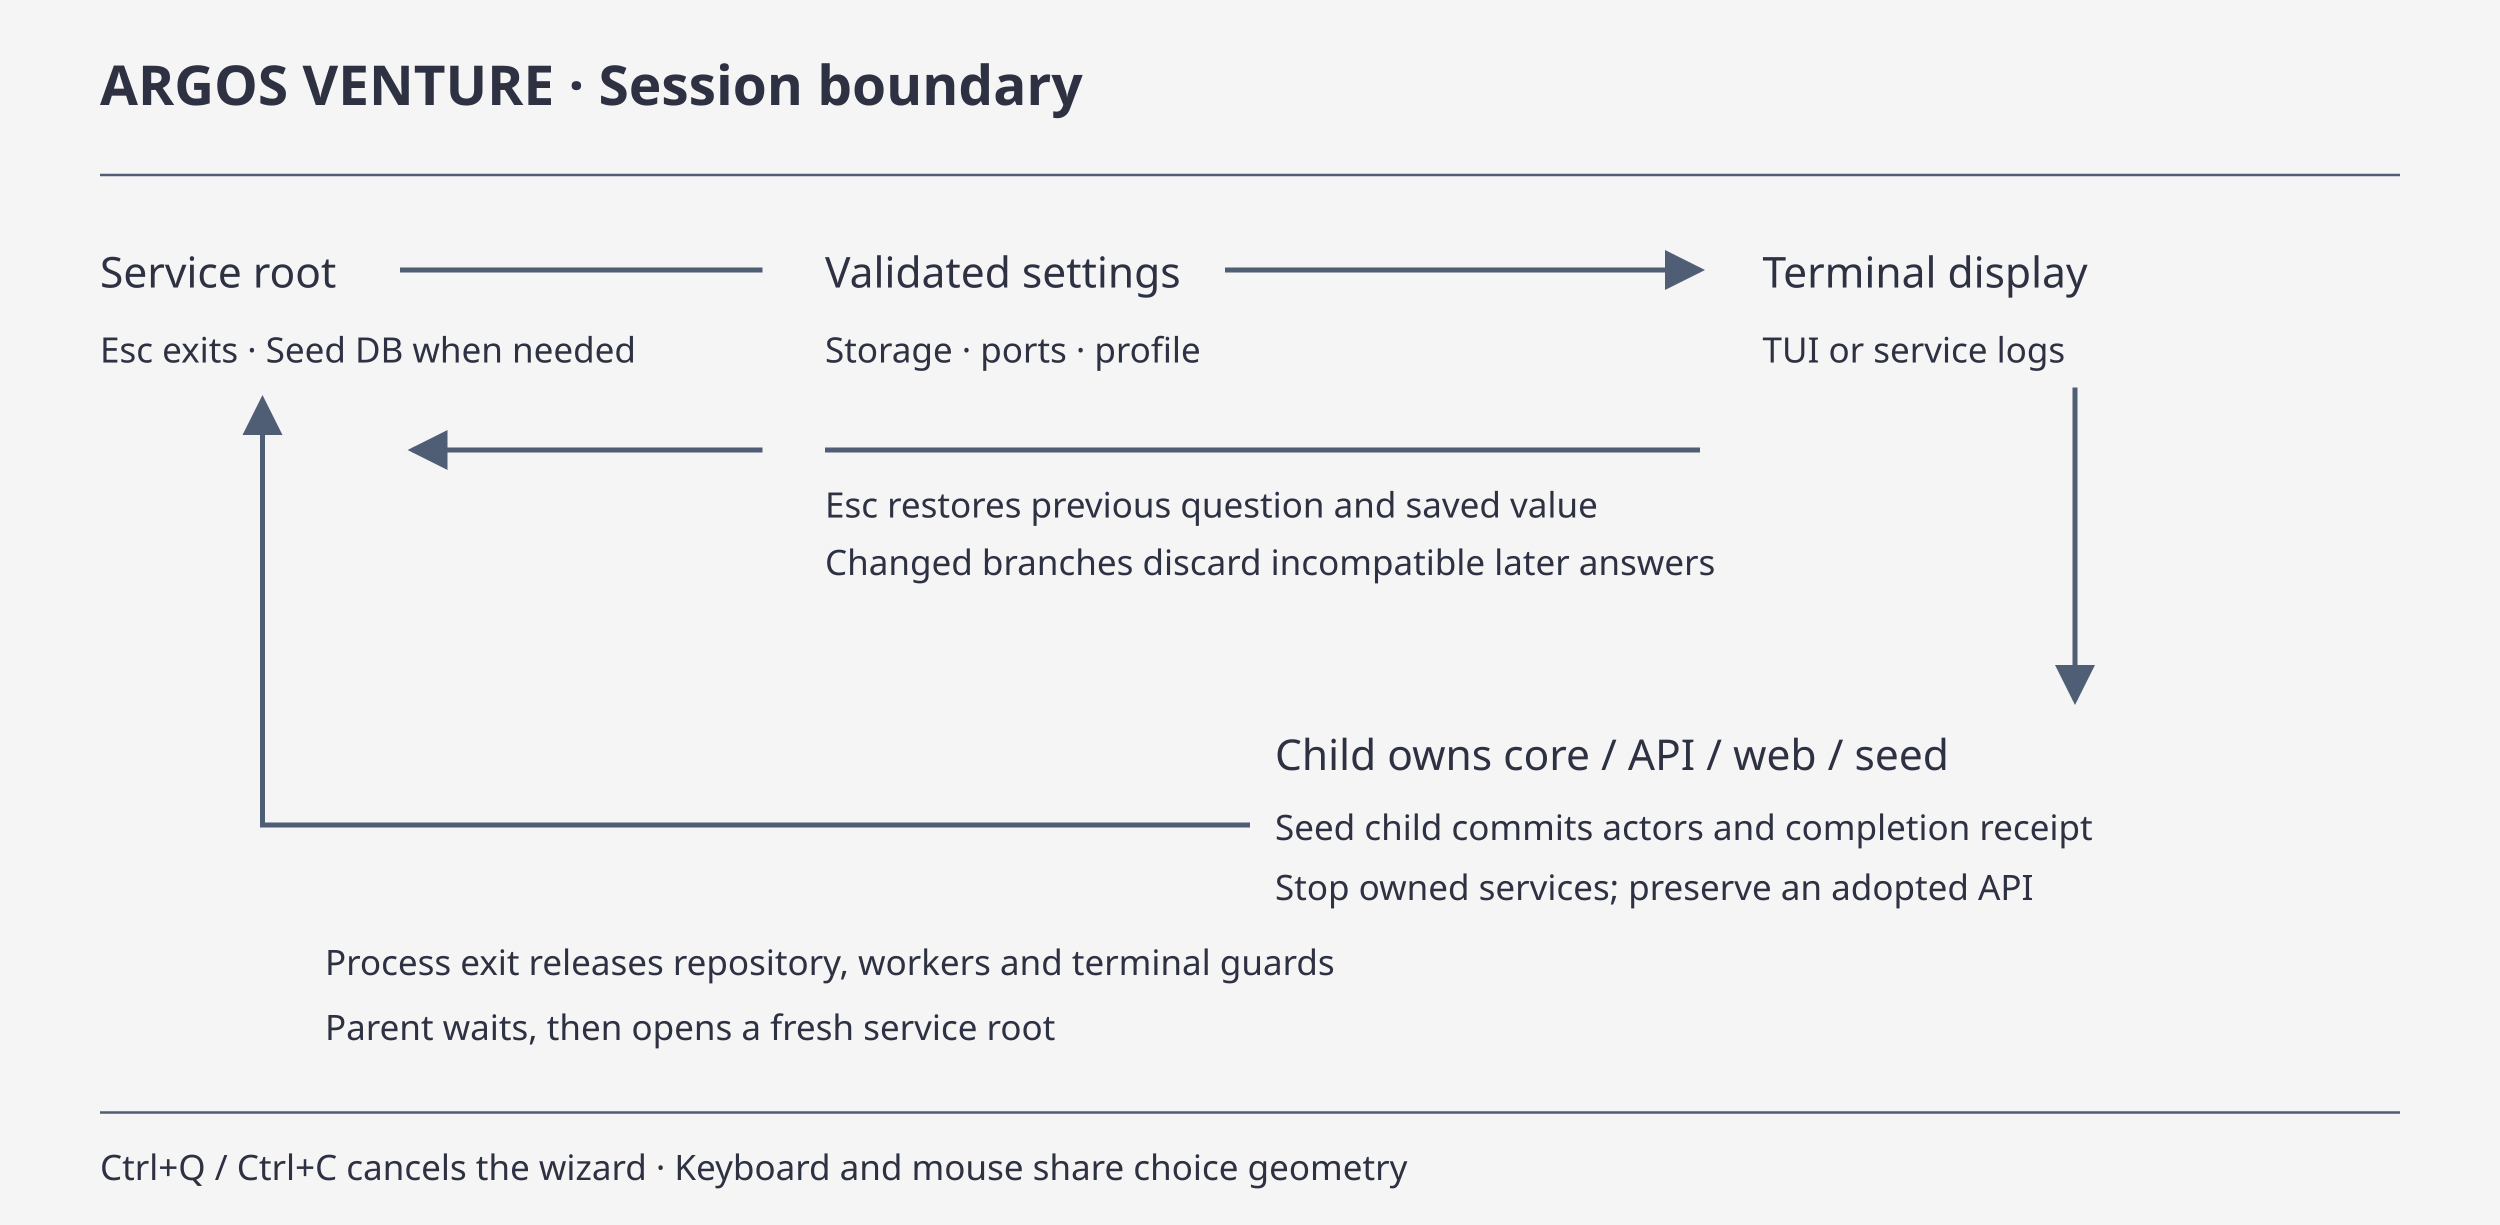
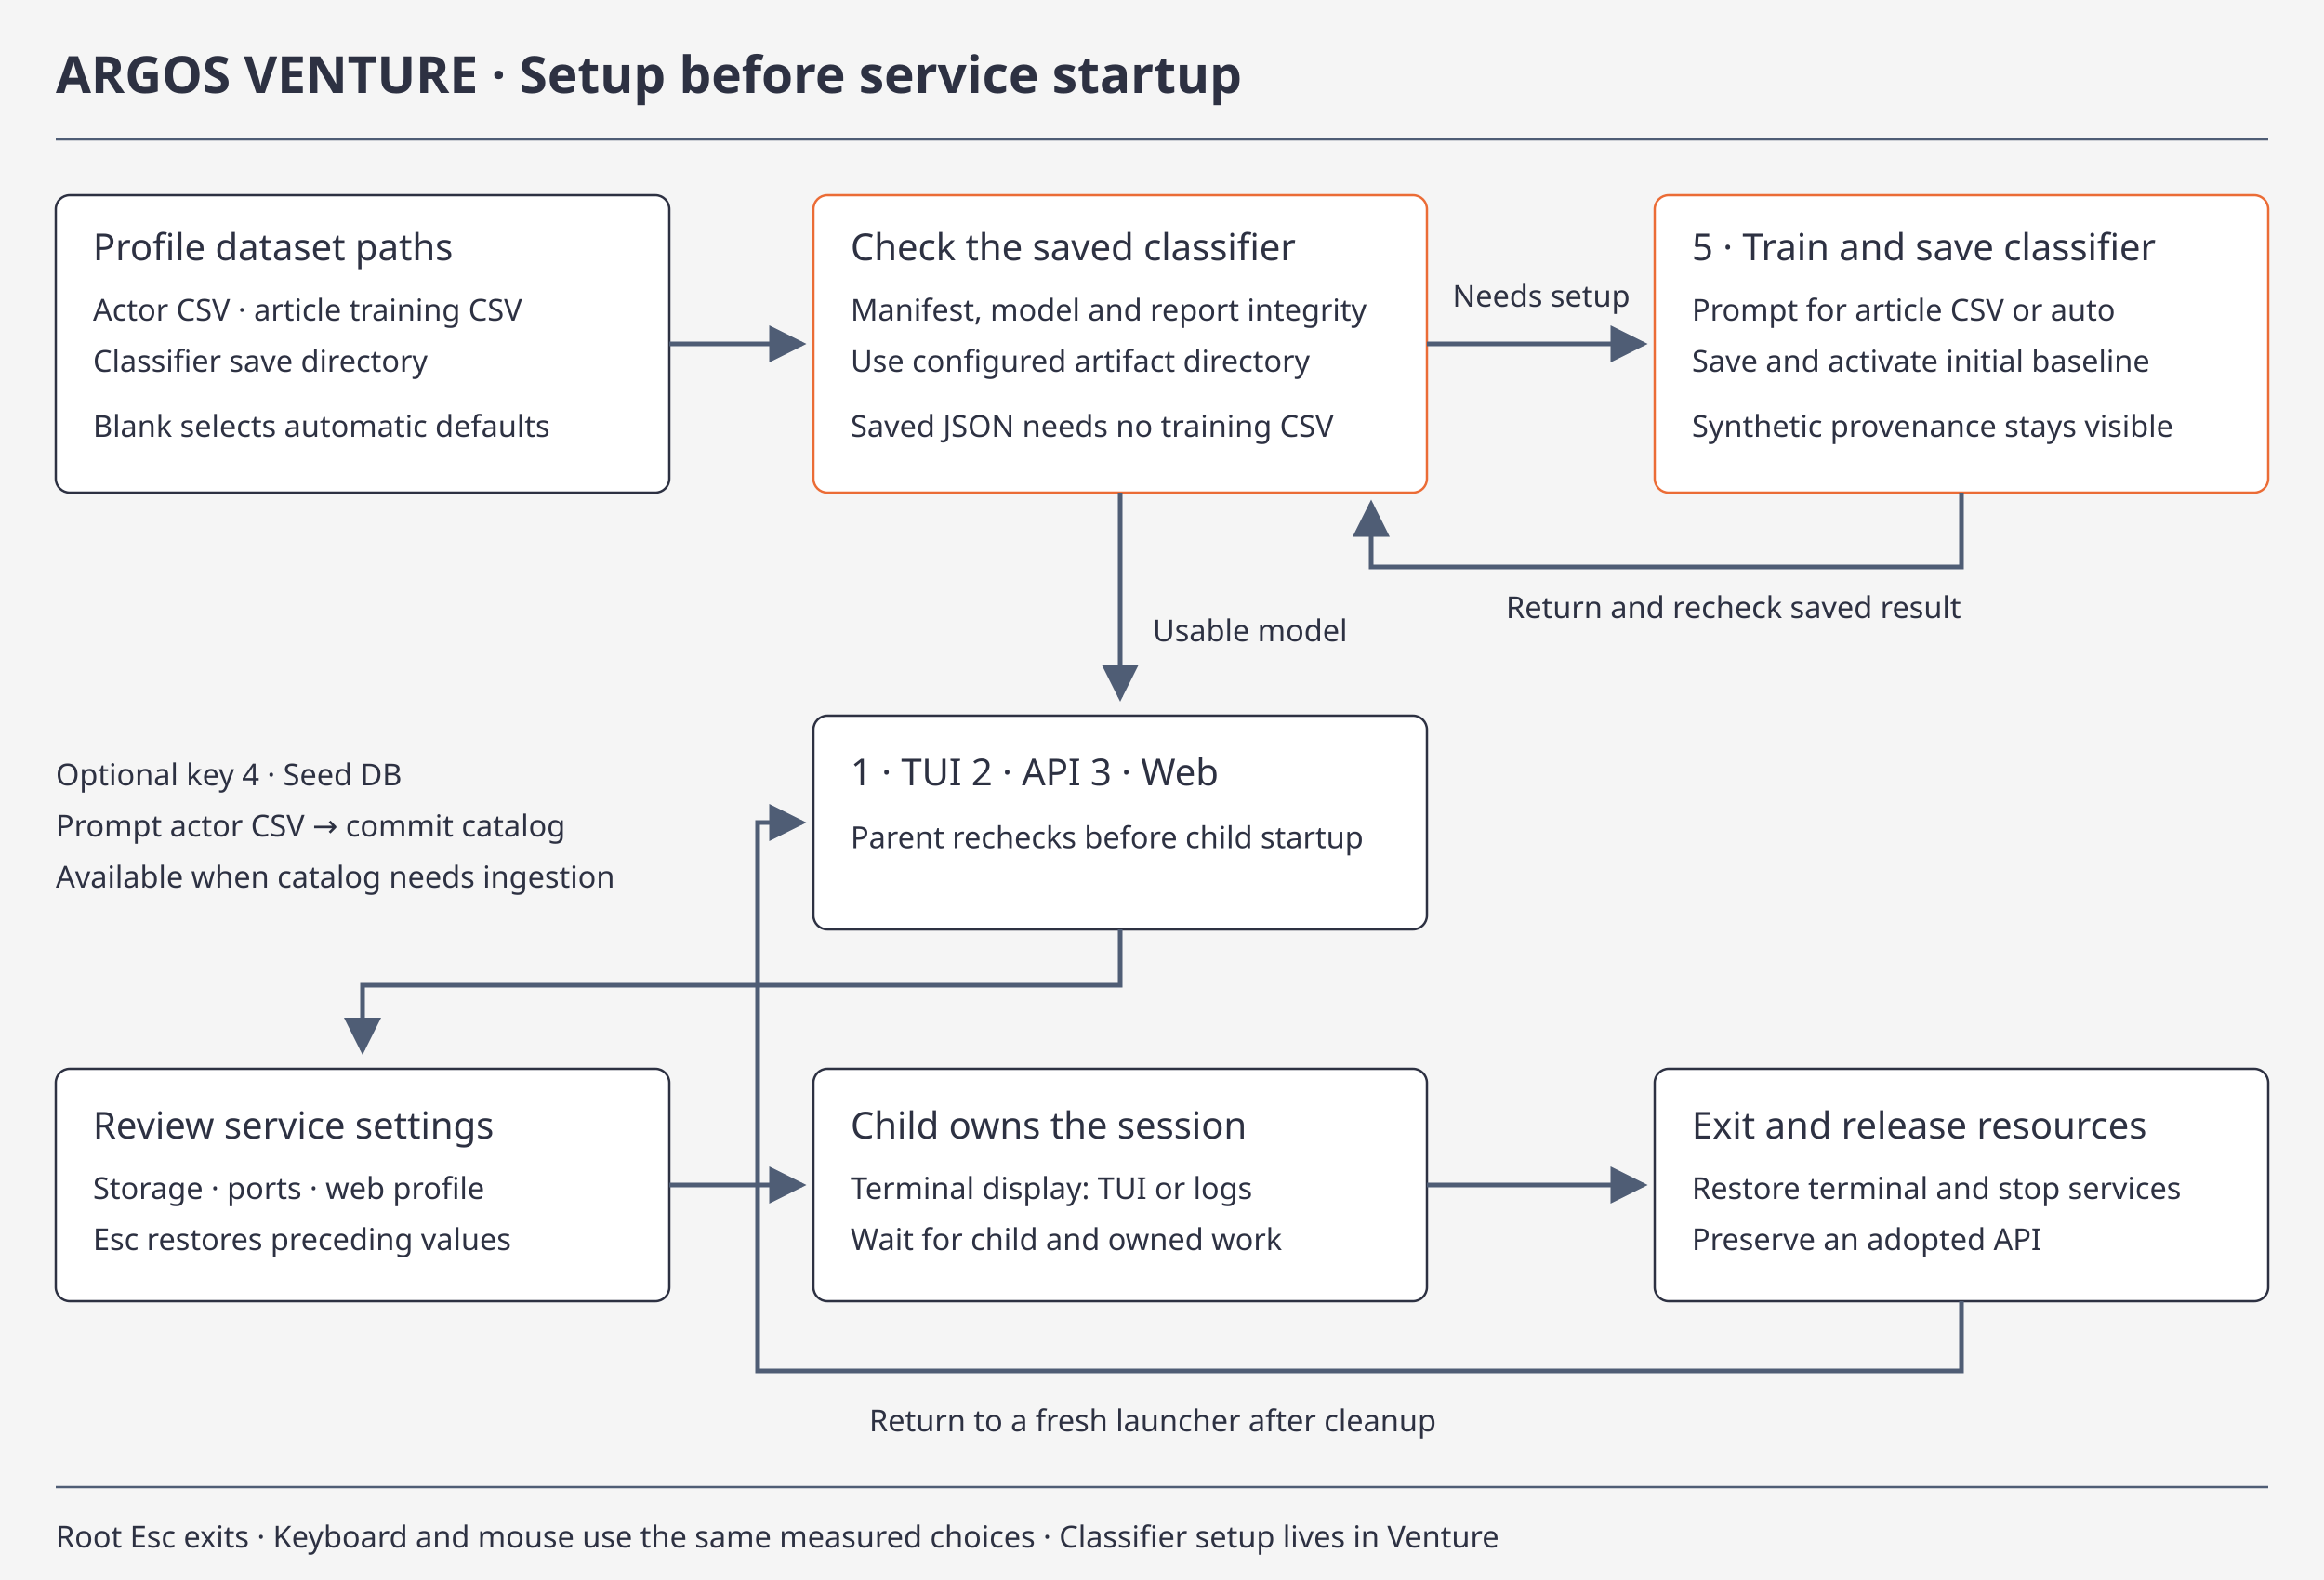
- <svg xmlns="http://www.w3.org/2000/svg" viewBox="0 0 1000 490" role="img" aria-labelledby="title desc">
+ <svg xmlns="http://www.w3.org/2000/svg" viewBox="0 0 1000 680" role="img" aria-labelledby="venture-title venture-desc">
  <defs>
    <marker id="arrow" markerWidth="8" markerHeight="8" refX="7" refY="4" orient="auto">
      <path d="M0 0L8 4L0 8Z" fill="#4f5d75" />
    </marker>
  </defs>
-   <rect width="1000" height="490" fill="#f5f5f5" />
-   <style>text{font-family:system-ui,sans-serif;fill:#2d3142}.head{font-size:22px;font-weight:600}.label{font-size:17px}.note{font-size:14px}.line{fill:none;stroke:#4f5d75;stroke-width:2;marker-end:url(#arrow)}</style>
-   <text x="40" y="42" class="head">ARGOS VENTURE · Session boundary</text>
-   <path d="M40 70H960" stroke="#4f5d75" />
-   <text x="40" y="115" class="label">Service root</text>
-   <text x="330" y="115" class="label">Validated settings</text>
-   <text x="705" y="115" class="label">Terminal display</text>
-   <path d="M160 108H305M490 108H680" class="line" />
-   <text x="40" y="145" class="note">Esc exits · Seed DB when needed</text>
-   <text x="330" y="145" class="note">Storage · ports · profile</text>
-   <text x="705" y="145" class="note">TUI or service logs</text>
-   <path d="M680 180H330M305 180H165" class="line" />
-   <text x="330" y="207" class="note">Esc restores previous question and saved value</text>
-   <text x="330" y="230" class="note">Changed branches discard incompatible later answers</text>
-   <path d="M830 155V280" class="line" />
-   <text x="510" y="308" class="label">Child owns core / API / web / seed</text>
-   <text x="510" y="336" class="note">Seed child commits actors and completion receipt</text>
-   <text x="510" y="360" class="note">Stop owned services; preserve an adopted API</text>
-   <path d="M500 330H105V160" class="line" />
-   <text x="130" y="390" class="note">Process exit releases repository, workers and terminal guards</text>
-   <text x="130" y="416" class="note">Parent waits, then opens a fresh service root</text>
-   <path d="M40 445H960" stroke="#4f5d75" />
-   <text x="40" y="472" class="note">Ctrl+Q / Ctrl+C cancels the wizard · Keyboard and mouse share choice geometry</text>
+   <rect width="1000" height="680" fill="#f5f5f5" />
+   <style>text{font-family:system-ui,sans-serif;fill:#2d3142}.head{font-size:22px;font-weight:600}.label{font-size:16px}.note{font-size:13px}.line{fill:none;stroke:#4f5d75;stroke-width:2;marker-end:url(#arrow)}.node{fill:white;stroke:#2d3142}.focus{stroke:#eb6c36}</style>
+   <text x="24" y="40" class="head">ARGOS VENTURE · Setup before service startup</text>
+   <path d="M24 60H976" stroke="#4f5d75" />
+   <rect x="24" y="84" width="264" height="128" rx="6" class="node" />
+   <text x="40" y="112" class="label">Profile dataset paths</text>
+   <text x="40" y="138" class="note">Actor CSV · article training CSV</text>
+   <text x="40" y="160" class="note">Classifier save directory</text>
+   <text x="40" y="188" class="note">Blank selects automatic defaults</text>
+   <rect x="350" y="84" width="264" height="128" rx="6" class="node focus" />
+   <text x="366" y="112" class="label">Check the saved classifier</text>
+   <text x="366" y="138" class="note">Manifest, model and report integrity</text>
+   <text x="366" y="160" class="note">Use configured artifact directory</text>
+   <text x="366" y="188" class="note">Saved JSON needs no training CSV</text>
+   <rect x="712" y="84" width="264" height="128" rx="6" class="node focus" />
+   <text x="728" y="112" class="label">5 · Train and save classifier</text>
+   <text x="728" y="138" class="note">Prompt for article CSV or auto</text>
+   <text x="728" y="160" class="note">Save and activate initial baseline</text>
+   <text x="728" y="188" class="note">Synthetic provenance stays visible</text>
+   <path d="M288 148H345" class="line" />
+   <path d="M614 148H707" class="line" />
+   <text x="625" y="132" class="note">Needs setup</text>
+   <path d="M844 212V244H590V217" class="line" />
+   <text x="648" y="266" class="note">Return and recheck saved result</text>
+   <path d="M482 212V300" class="line" />
+   <text x="496" y="276" class="note">Usable model</text>
+   <rect x="350" y="308" width="264" height="92" rx="6" class="node" />
+   <text x="366" y="338" class="label">1 · TUI   2 · API   3 · Web</text>
+   <text x="366" y="365" class="note">Parent rechecks before child startup</text>
+   <text x="24" y="338" class="note">Optional key 4 · Seed DB</text>
+   <text x="24" y="360" class="note">Prompt actor CSV → commit catalog</text>
+   <text x="24" y="382" class="note">Available when catalog needs ingestion</text>
+   <path d="M482 400V424H156V452" class="line" />
+   <rect x="24" y="460" width="264" height="100" rx="6" class="node" />
+   <text x="40" y="490" class="label">Review service settings</text>
+   <text x="40" y="516" class="note">Storage · ports · web profile</text>
+   <text x="40" y="538" class="note">Esc restores preceding values</text>
+   <rect x="350" y="460" width="264" height="100" rx="6" class="node" />
+   <text x="366" y="490" class="label">Child owns the session</text>
+   <text x="366" y="516" class="note">Terminal display: TUI or logs</text>
+   <text x="366" y="538" class="note">Wait for child and owned work</text>
+   <rect x="712" y="460" width="264" height="100" rx="6" class="node" />
+   <text x="728" y="490" class="label">Exit and release resources</text>
+   <text x="728" y="516" class="note">Restore terminal and stop services</text>
+   <text x="728" y="538" class="note">Preserve an adopted API</text>
+   <path d="M288 510H345" class="line" />
+   <path d="M614 510H707" class="line" />
+   <path d="M844 560V590H326V354H345" class="line" />
+   <text x="374" y="616" class="note">Return to a fresh launcher after cleanup</text>
+   <path d="M24 640H976" stroke="#4f5d75" />
+   <text x="24" y="666" class="note">Root Esc exits · Keyboard and mouse use the same measured choices · Classifier setup lives in Venture</text>
</svg>
